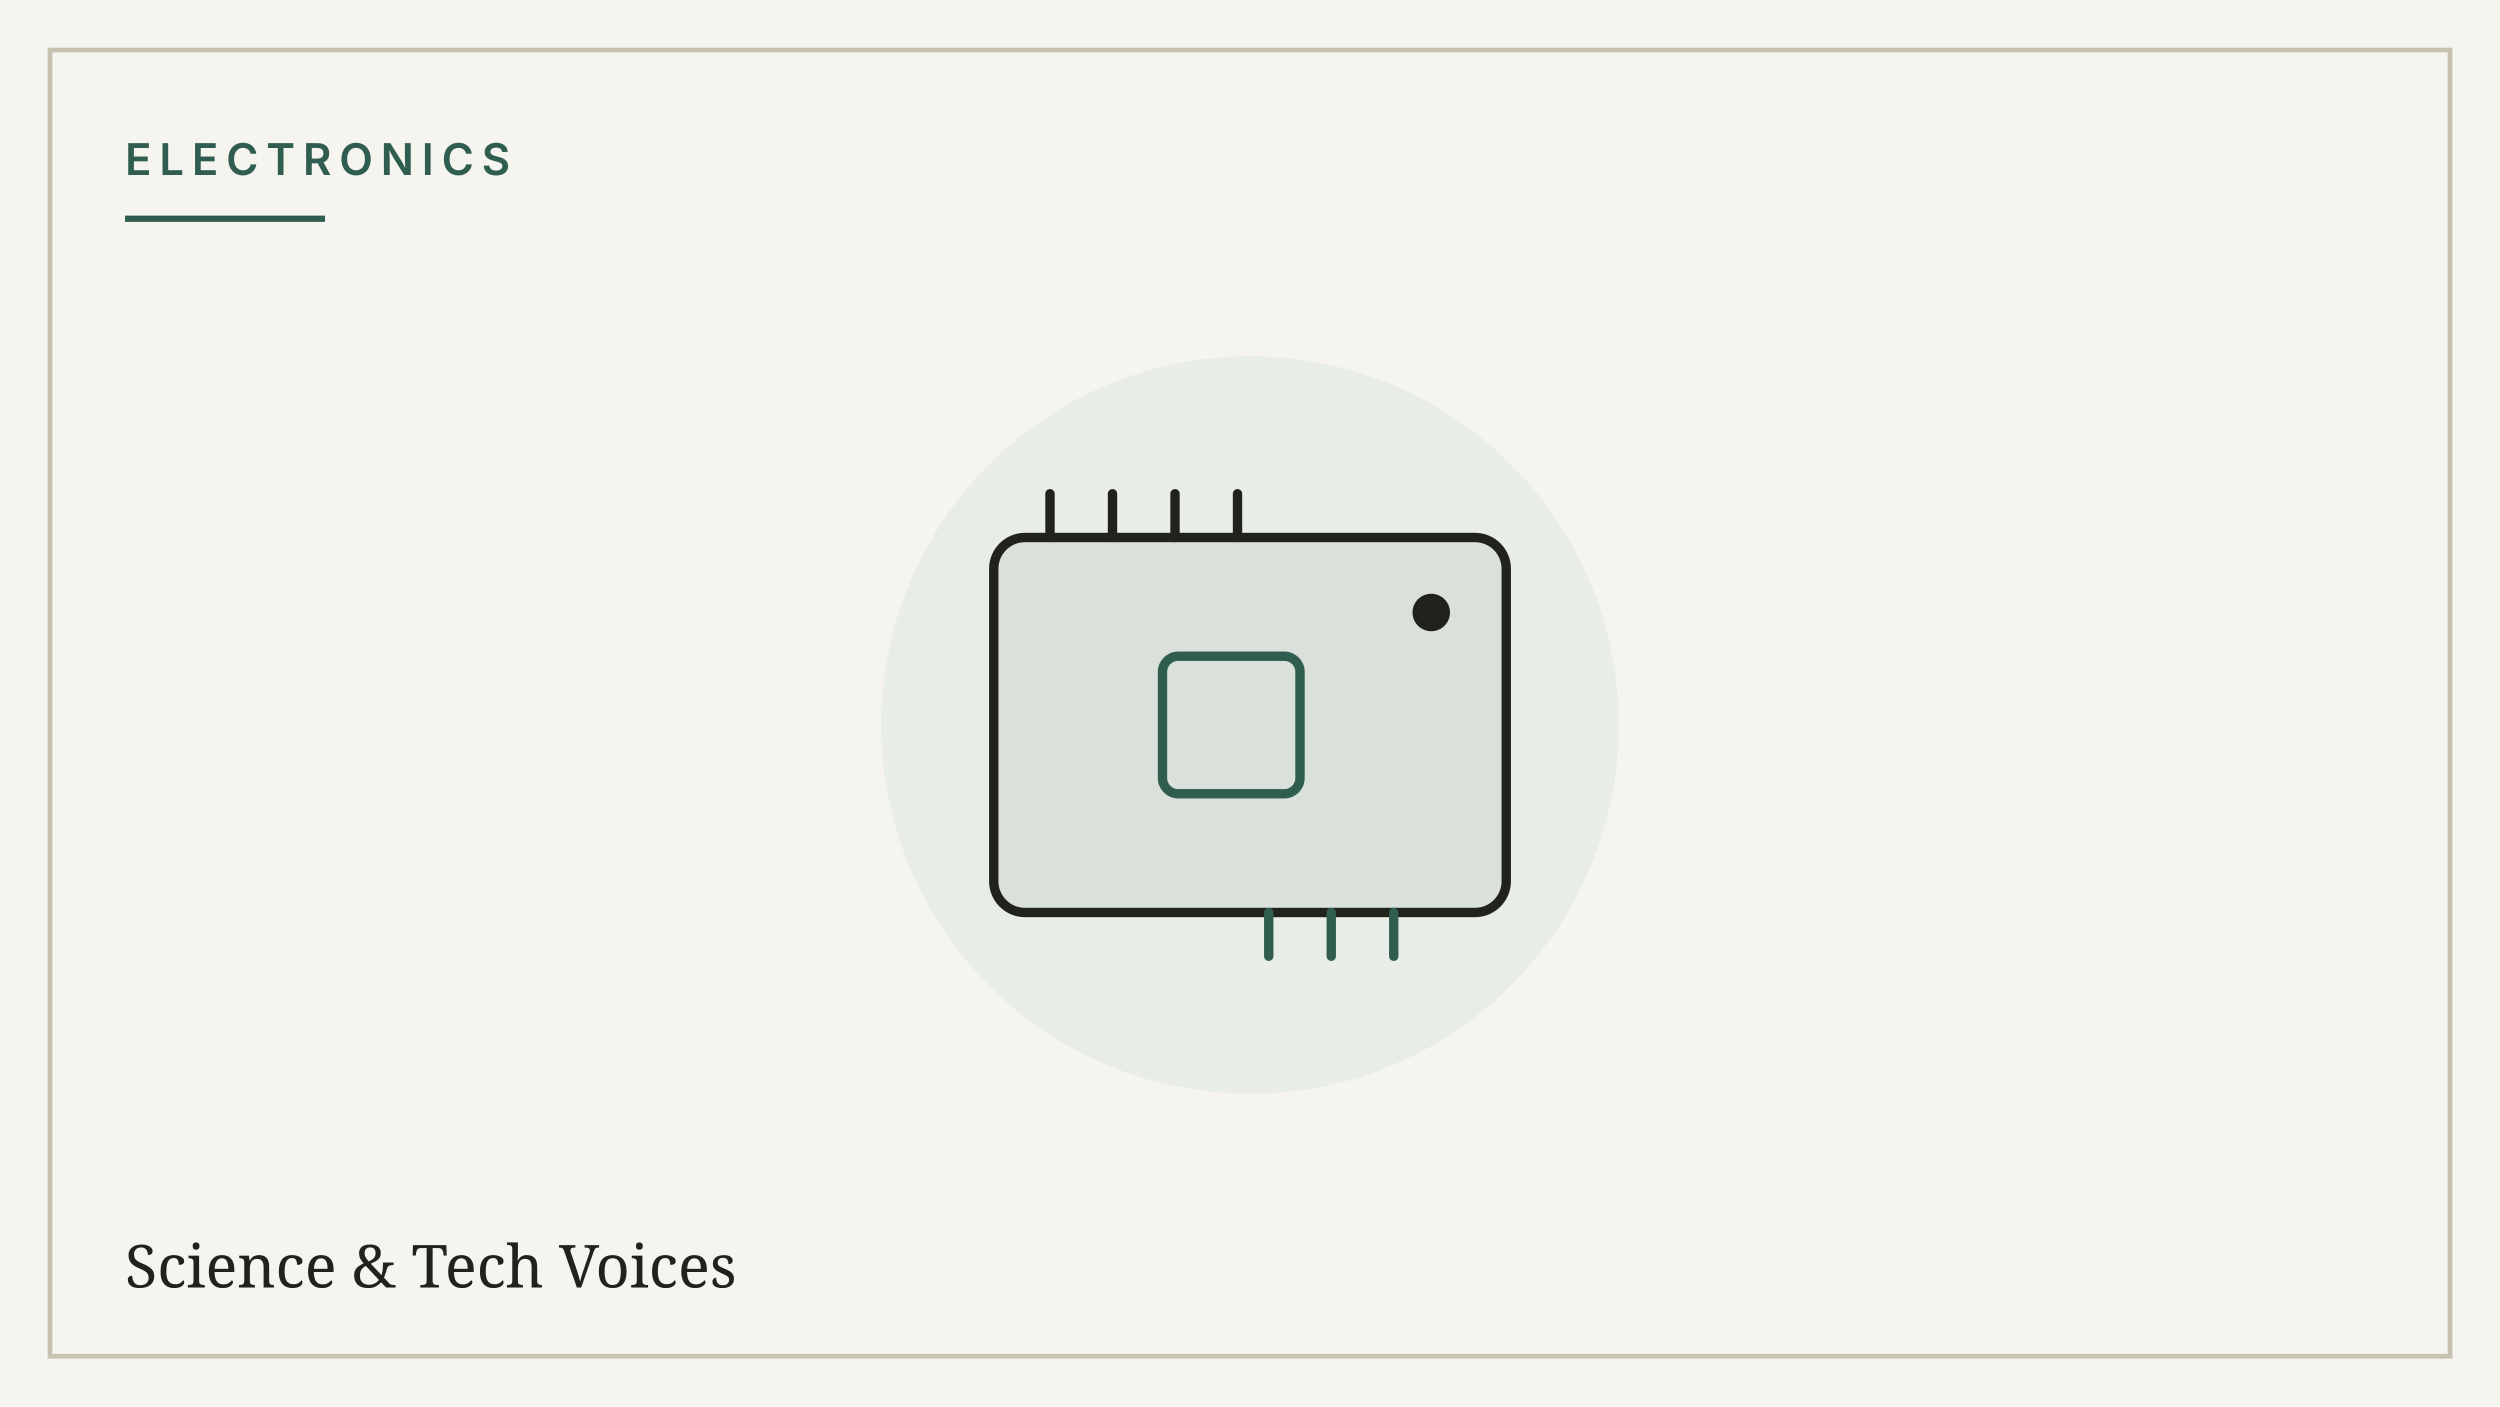
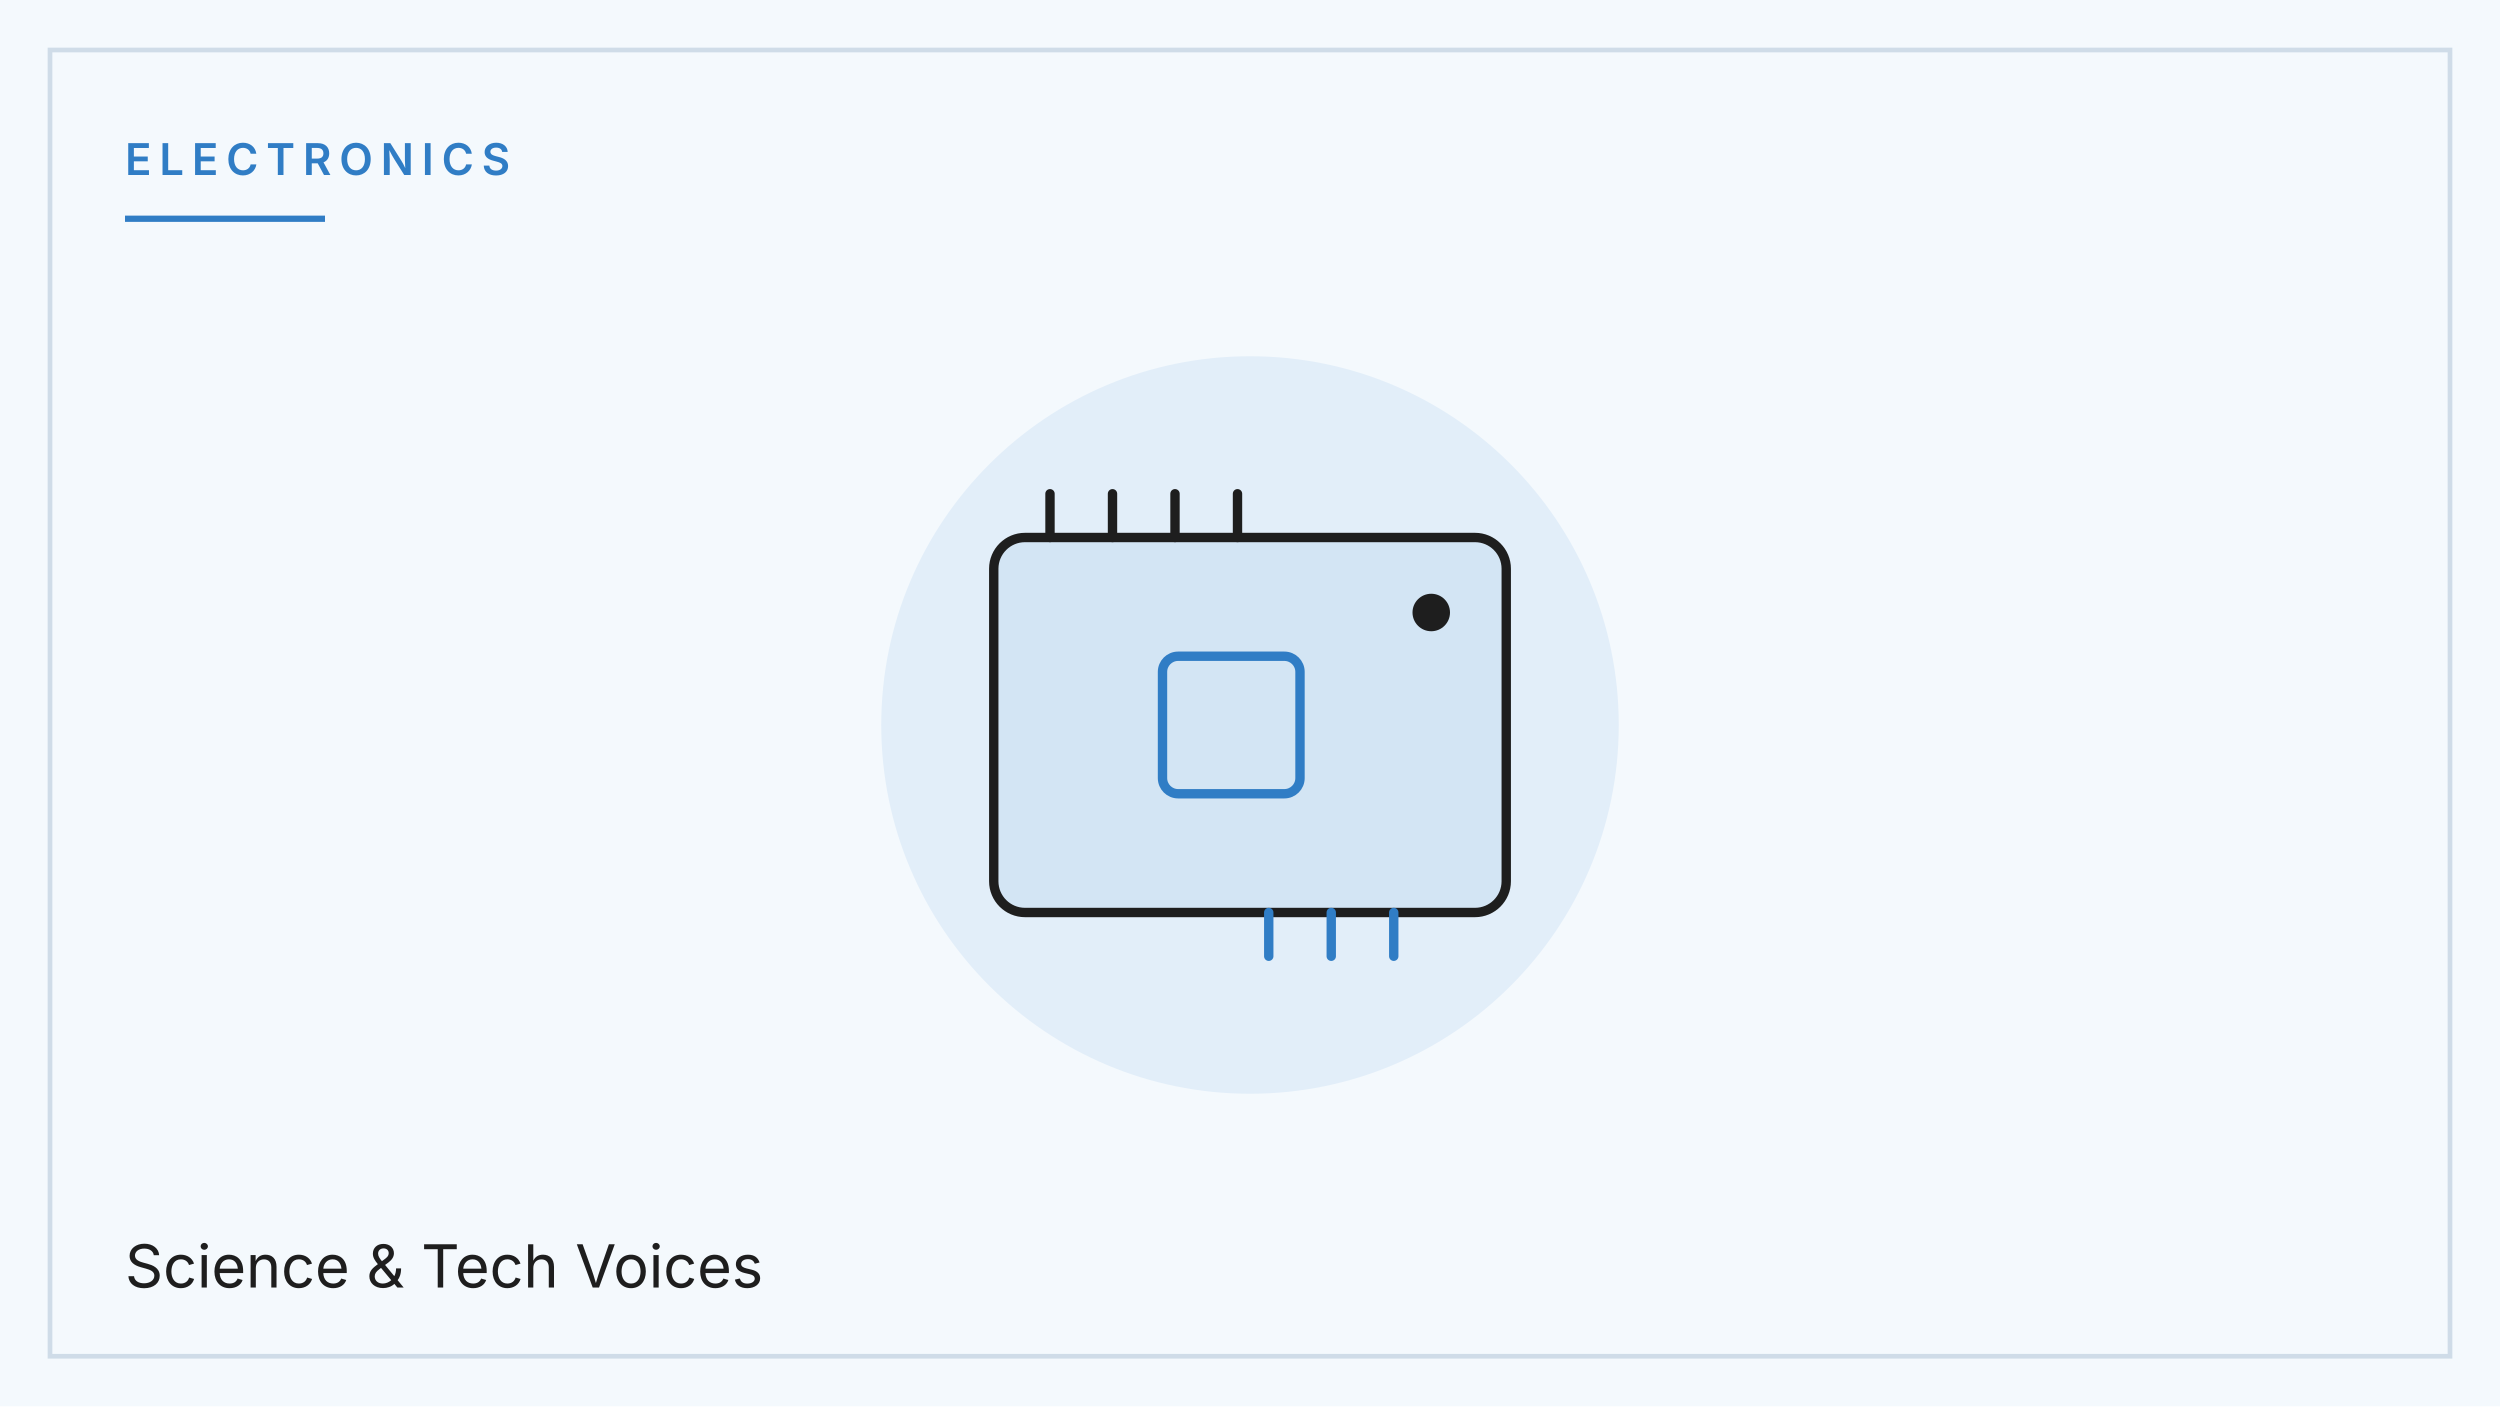
<svg xmlns="http://www.w3.org/2000/svg" viewBox="0 0 800 450" role="img" aria-label="Hands-On Course">
-   <rect width="800" height="450" fill="#f6f4ee" />
-   <rect x="16" y="16" width="768" height="418" fill="none" stroke="#c8c2b1" stroke-width="1.5" />
-   <text x="40" y="56" font-family="Inter, Segoe UI, sans-serif" font-size="14" letter-spacing="2.5" font-weight="600" fill="#2f5d4f">ELECTRONICS</text>
-   <line x1="40" y1="70" x2="104" y2="70" stroke="#2f5d4f" stroke-width="2" />
-   <text x="40" y="412" font-family="Spectral, Georgia, serif" font-size="19" fill="#22221d">Science &amp; Tech Voices</text>
-   <circle cx="400" cy="232" r="118" fill="#e9ede7" />
+   <rect width="800" height="450" fill="#f4f9fd" />
+   <rect x="16" y="16" width="768" height="418" fill="none" stroke="#cfdce8" stroke-width="1.5" />
+   <text x="40" y="56" font-family="Inter, Segoe UI, sans-serif" font-size="14" letter-spacing="2.5" font-weight="600" fill="#307dc5">ELECTRONICS</text>
+   <line x1="40" y1="70" x2="104" y2="70" stroke="#307dc5" stroke-width="2" />
+   <text x="40" y="412" font-family="Inter, Segoe UI, sans-serif" font-size="19" fill="#1e1e1e">Science &amp; Tech Voices</text>
+   <circle cx="400" cy="232" r="118" fill="#e2eef9" />
  <g stroke-linecap="round" stroke-linejoin="round" fill="none">
-     <rect x="318" y="172" width="164" height="120" rx="10" stroke="#22221d" stroke-width="3" fill="#2f5d4f" fill-opacity="0.08" />
-     <rect x="372" y="210" width="44" height="44" rx="5" stroke="#2f5d4f" stroke-width="3" />
-     <g stroke="#22221d" stroke-width="3">
+     <rect x="318" y="172" width="164" height="120" rx="10" stroke="#1e1e1e" stroke-width="3" fill="#307dc5" fill-opacity="0.08" />
+     <rect x="372" y="210" width="44" height="44" rx="5" stroke="#307dc5" stroke-width="3" />
+     <g stroke="#1e1e1e" stroke-width="3">
      <line x1="336" y1="172" x2="336" y2="158" />
      <line x1="356" y1="172" x2="356" y2="158" />
      <line x1="376" y1="172" x2="376" y2="158" />
      <line x1="396" y1="172" x2="396" y2="158" />
    </g>
-     <g stroke="#2f5d4f" stroke-width="3">
+     <g stroke="#307dc5" stroke-width="3">
      <line x1="446" y1="292" x2="446" y2="306" />
      <line x1="426" y1="292" x2="426" y2="306" />
      <line x1="406" y1="292" x2="406" y2="306" />
    </g>
-     <circle cx="458" cy="196" r="6" fill="#22221d" />
+     <circle cx="458" cy="196" r="6" fill="#1e1e1e" />
  </g>
</svg>
